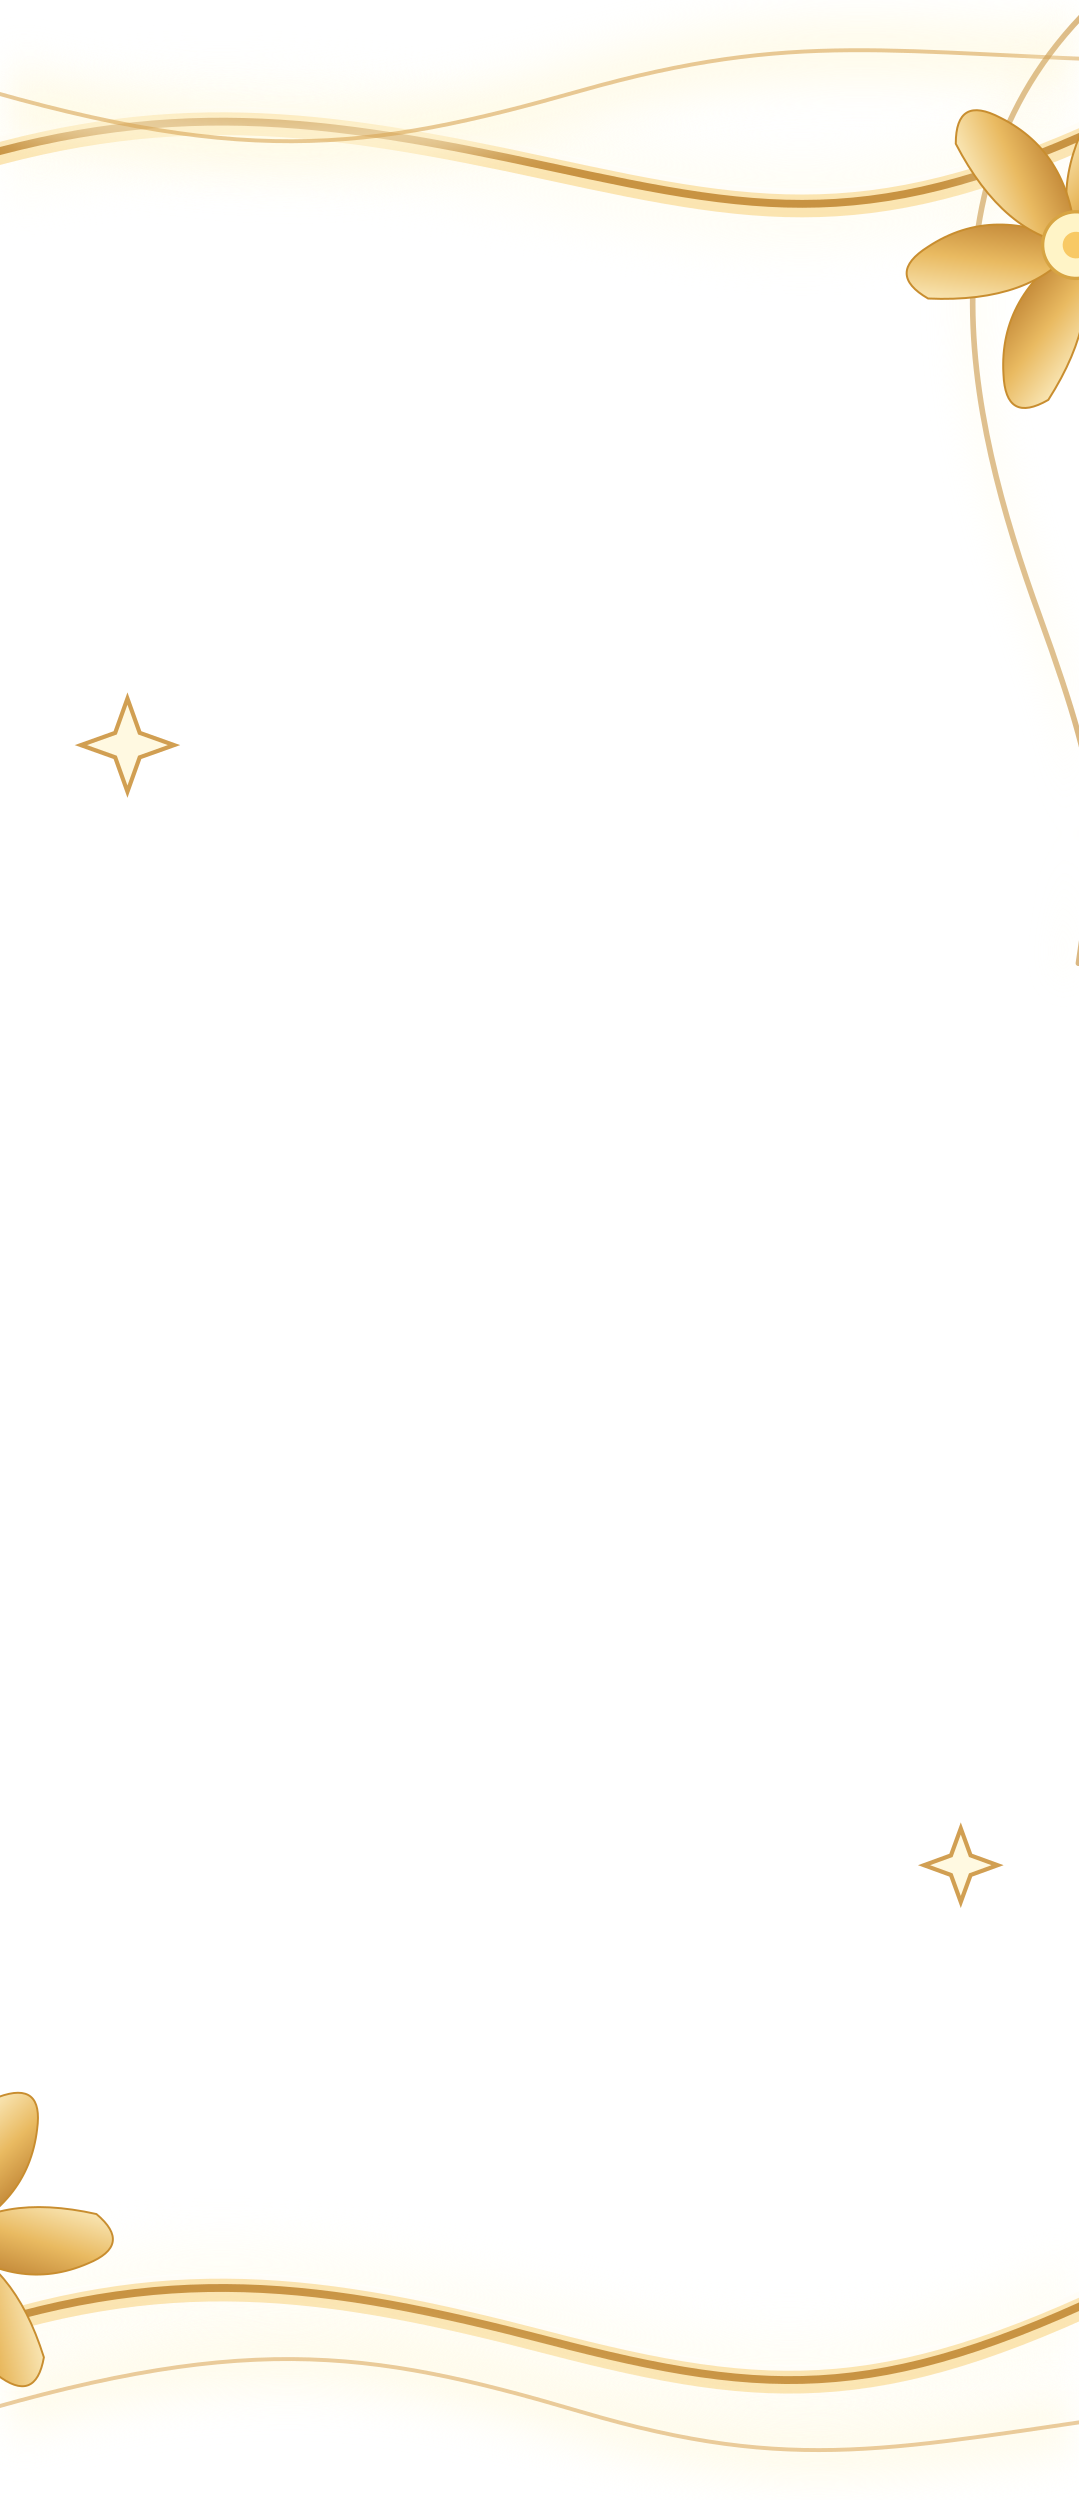
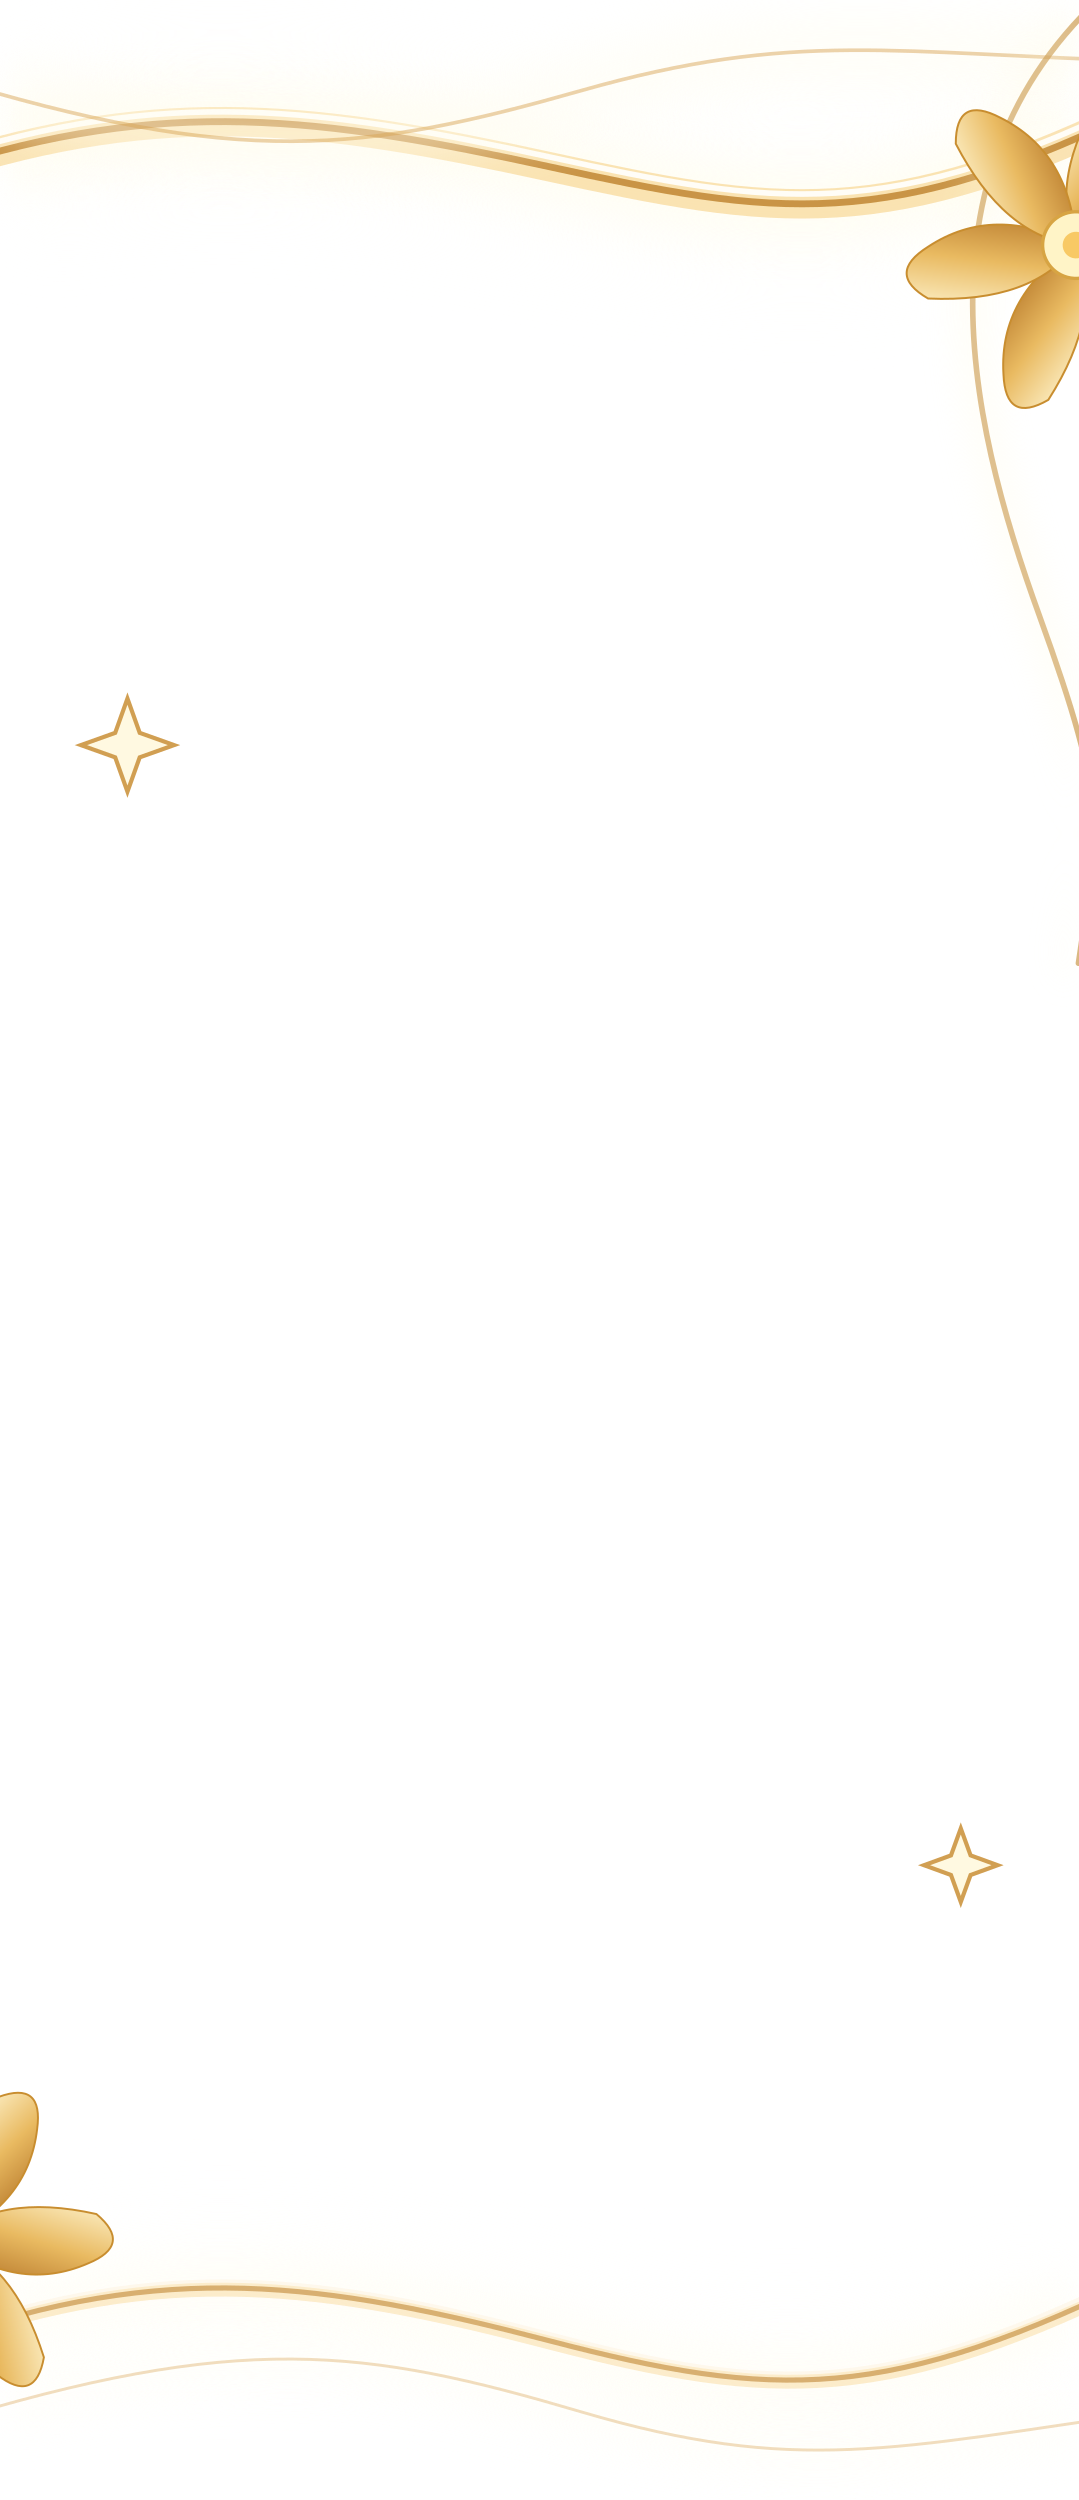
<svg xmlns="http://www.w3.org/2000/svg" width="440" height="1020" viewBox="0 0 440 1020">
  <defs>
    <linearGradient id="petal" x1="0" y1="0" x2="1" y2="1">
      <stop stop-color="#fff6d3" />
      <stop offset=".48" stop-color="#e9ba61" />
      <stop offset="1" stop-color="#ad6c21" />
    </linearGradient>
    <filter id="goldGlow" x="-35%" y="-250%" width="170%" height="600%" color-interpolation-filters="sRGB">
      <feGaussianBlur stdDeviation="7" />
    </filter>
    <linearGradient id="lightRibbon" x1="0" y1="0" x2="0" y2="1">
      <stop stop-color="#fffef2" stop-opacity=".95" />
      <stop offset=".48" stop-color="#fff6cc" stop-opacity=".8" />
      <stop offset="1" stop-color="#f5c75e" stop-opacity=".05" />
    </linearGradient>
    <filter id="wideSoftGlow" x="-40%" y="-450%" width="180%" height="1000%" color-interpolation-filters="sRGB">
      <feGaussianBlur stdDeviation="19" />
    </filter>
    <filter id="middleSoftGlow" x="-40%" y="-450%" width="180%" height="1000%" color-interpolation-filters="sRGB">
      <feGaussianBlur stdDeviation="9" />
    </filter>
    <linearGradient id="warmShimmer" x1="0" y1="0" x2="0" y2="1">
      <stop stop-color="#fffef6" stop-opacity=".99" />
      <stop offset=".38" stop-color="#fff7cb" stop-opacity=".96" />
      <stop offset="1" stop-color="#f9cb5c" stop-opacity=".12" />
    </linearGradient>
  </defs>
  <g id="gold-wave-ornaments" stroke-linecap="round">
-     <path d="M-25 69 C67 39 132 48 224 68 S362 96 470 42" fill="none" stroke="#fffdf2" stroke-width="38" opacity=".68" filter="url(#middleSoftGlow)" />
-     <path d="M-25 69 C67 39 132 48 224 68 S362 96 470 42" fill="none" stroke="#f8d07b" stroke-width="11" opacity=".56" />
-     <path d="M-25 69 C67 39 132 48 224 68 S362 96 470 42" fill="none" stroke="#bd812a" stroke-width="3.2" opacity=".82" />
-     <path d="M-25 69 C67 39 132 48 224 68 S362 96 470 42" fill="none" stroke="#fffefa" stroke-width="2.4" opacity=".96" transform="translate(0 -5)" />
-     <path d="M-25 955 C67 922 132 931 224 955 S362 981 470 927" fill="none" stroke="#fffdf2" stroke-width="38" opacity=".68" filter="url(#middleSoftGlow)" />
-     <path d="M-25 955 C67 922 132 931 224 955 S362 981 470 927" fill="none" stroke="#f8d07b" stroke-width="11" opacity=".56" />
-     <path d="M-25 955 C67 922 132 931 224 955 S362 981 470 927" fill="none" stroke="#bd812a" stroke-width="3.2" opacity=".82" />
-     <path d="M-25 955 C67 922 132 931 224 955 S362 981 470 927" fill="none" stroke="#fffefa" stroke-width="2.4" opacity=".96" transform="translate(0 -5)" />
-     <path d="M-25 31 C98 69 149 62 237 37 S364 22 470 25" fill="none" stroke="#fff9df" stroke-width="25" opacity=".65" filter="url(#middleSoftGlow)" />
-     <path d="M-25 31 C98 69 149 62 237 37 S364 22 470 25" fill="none" stroke="#d8a353" stroke-width="1.6" opacity=".58" />
-     <path d="M-25 989 C98 951 149 958 237 984 S364 999 470 984" fill="none" stroke="#fff9df" stroke-width="24" opacity=".60" filter="url(#middleSoftGlow)" />
-     <path d="M-25 989 C98 951 149 958 237 984 S364 999 470 984" fill="none" stroke="#d8a353" stroke-width="1.6" opacity=".55" />
+     <path d="M-25 69 C67 39 132 48 224 68 S362 96 470 42" fill="none" stroke="#fffefa" stroke-width="54" opacity=".47" filter="url(#wideSoftGlow)" />
+     <path d="M-25 69 C67 39 132 48 224 68 S362 96 470 42" fill="none" stroke="#fffdf1" stroke-width="32" opacity=".72" filter="url(#middleSoftGlow)" />
+     <path d="M-25 69 C67 39 132 48 224 68 S362 96 470 42" fill="none" stroke="#f5c567" stroke-width="12" opacity=".47" />
+     <path d="M-25 69 C67 39 132 48 224 68 S362 96 470 42" fill="none" stroke="#bd812a" stroke-width="2.8" opacity=".80" />
+     <path d="M-25 69 C67 39 132 48 224 68 S362 96 470 42" fill="none" stroke="#fffefa" stroke-width="2.3" opacity=".96" transform="translate(0 -4)" />
+     <path d="M-25 31 C98 69 149 62 237 37 S364 22 470 25" fill="none" stroke="#fffdf1" stroke-width="30" opacity=".46" filter="url(#middleSoftGlow)" />
+     <path d="M-25 31 C98 69 149 62 237 37 S364 22 470 25" fill="none" stroke="#d8a353" stroke-width="1.5" opacity=".48" />
+     <path d="M-25 955 C67 922 132 931 224 955 S362 981 470 927" fill="none" stroke="#fffefa" stroke-width="38" opacity=".34" filter="url(#wideSoftGlow)" />
+     <path d="M-25 955 C67 922 132 931 224 955 S362 981 470 927" fill="none" stroke="#fffdf1" stroke-width="24" opacity=".46" filter="url(#middleSoftGlow)" />
+     <path d="M-25 955 C67 922 132 931 224 955 S362 981 470 927" fill="none" stroke="#f5c567" stroke-width="7" opacity=".32" />
+     <path d="M-25 955 C67 922 132 931 224 955 S362 981 470 927" fill="none" stroke="#bd812a" stroke-width="2.1" opacity=".57" />
+     <path d="M-25 955 C67 922 132 931 224 955 S362 981 470 927" fill="none" stroke="#fffefa" stroke-width="1.7" opacity=".69" transform="translate(0 -3)" />
+     <path d="M-25 989 C98 951 149 958 237 984 S364 999 470 984" fill="none" stroke="#fffdf1" stroke-width="19" opacity=".30" filter="url(#middleSoftGlow)" />
+     <path d="M-25 989 C98 951 149 958 237 984 S364 999 470 984" fill="none" stroke="#d8a353" stroke-width="1.2" opacity=".37" />
    <path d="M466 -15 C367 58 395 171 424 251 S448 337 440 393" fill="none" stroke="#c58e3a" stroke-width="2.3" opacity=".65" />
    <path d="M466 -15 C367 58 395 171 424 251 S448 337 440 393" fill="none" stroke="#fff9dd" stroke-width="12" opacity=".27" filter="url(#goldGlow)" />
  </g>
  <g transform="translate(439 100) rotate(15) scale(0.68)">
    <g fill="url(#petal)" stroke="#c88d2f" stroke-width="1.2">
      <path d="M0 0 Q-27 -34 -8 -94 Q13 -115 22 -86 Q37 -41 0 0Z" transform="rotate(0)" />
      <path d="M0 0 Q-27 -34 -8 -94 Q13 -115 22 -86 Q37 -41 0 0Z" transform="rotate(60)" />
      <path d="M0 0 Q-27 -34 -8 -94 Q13 -115 22 -86 Q37 -41 0 0Z" transform="rotate(120)" />
      <path d="M0 0 Q-27 -34 -8 -94 Q13 -115 22 -86 Q37 -41 0 0Z" transform="rotate(180)" />
      <path d="M0 0 Q-27 -34 -8 -94 Q13 -115 22 -86 Q37 -41 0 0Z" transform="rotate(240)" />
      <path d="M0 0 Q-27 -34 -8 -94 Q13 -115 22 -86 Q37 -41 0 0Z" transform="rotate(300)" />
    </g>
    <circle r="20" fill="#fff4c7" stroke="#d7a443" stroke-width="2" />
    <circle r="8" fill="#f8c965" />
  </g>
  <g transform="translate(-22 914) rotate(-35) scale(0.66)">
    <g fill="url(#petal)" stroke="#c88d2f" stroke-width="1.2">
      <path d="M0 0 Q-27 -34 -8 -94 Q13 -115 22 -86 Q37 -41 0 0Z" transform="rotate(0)" />
      <path d="M0 0 Q-27 -34 -8 -94 Q13 -115 22 -86 Q37 -41 0 0Z" transform="rotate(60)" />
      <path d="M0 0 Q-27 -34 -8 -94 Q13 -115 22 -86 Q37 -41 0 0Z" transform="rotate(120)" />
      <path d="M0 0 Q-27 -34 -8 -94 Q13 -115 22 -86 Q37 -41 0 0Z" transform="rotate(180)" />
      <path d="M0 0 Q-27 -34 -8 -94 Q13 -115 22 -86 Q37 -41 0 0Z" transform="rotate(240)" />
      <path d="M0 0 Q-27 -34 -8 -94 Q13 -115 22 -86 Q37 -41 0 0Z" transform="rotate(300)" />
    </g>
    <circle r="20" fill="#fff4c7" stroke="#d7a443" stroke-width="2" />
    <circle r="8" fill="#f8c965" />
  </g>
  <g fill="#fff8dc" stroke="#c98e34" stroke-width="1.7" opacity=".85">
    <path d="M52 285 l5 14 14 5-14 5-5 14-5-14-14-5 14-5Z" />
    <path d="M392 746 l4 11 11 4-11 4-4 11-4-11-11-4 11-4Z" />
  </g>
</svg>
